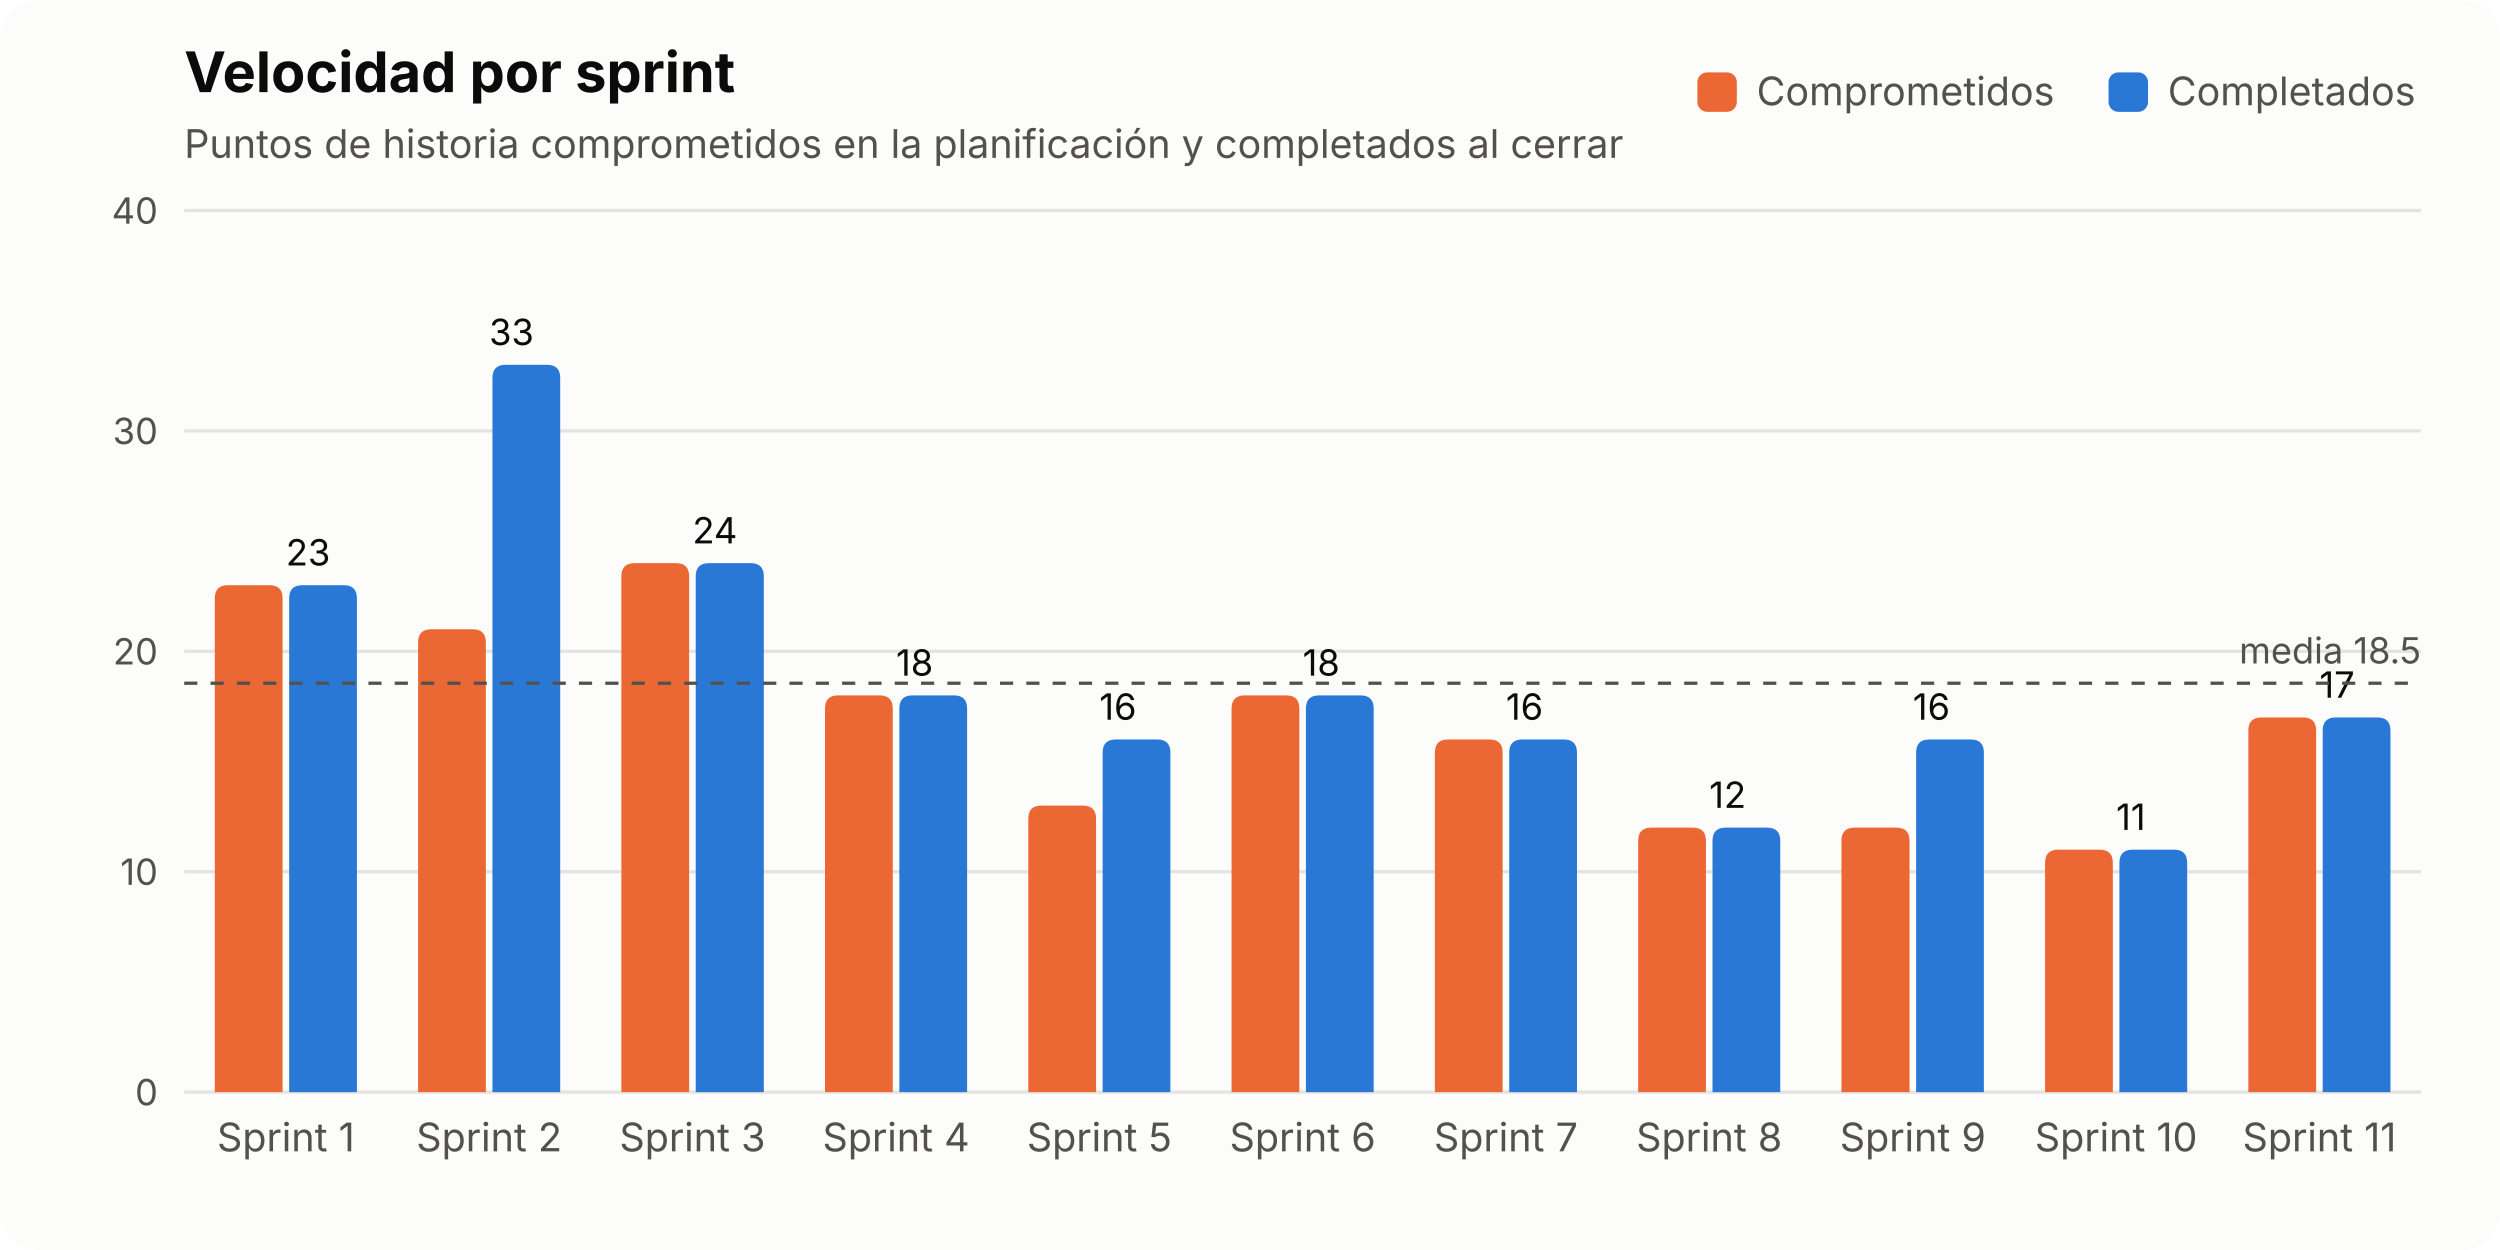
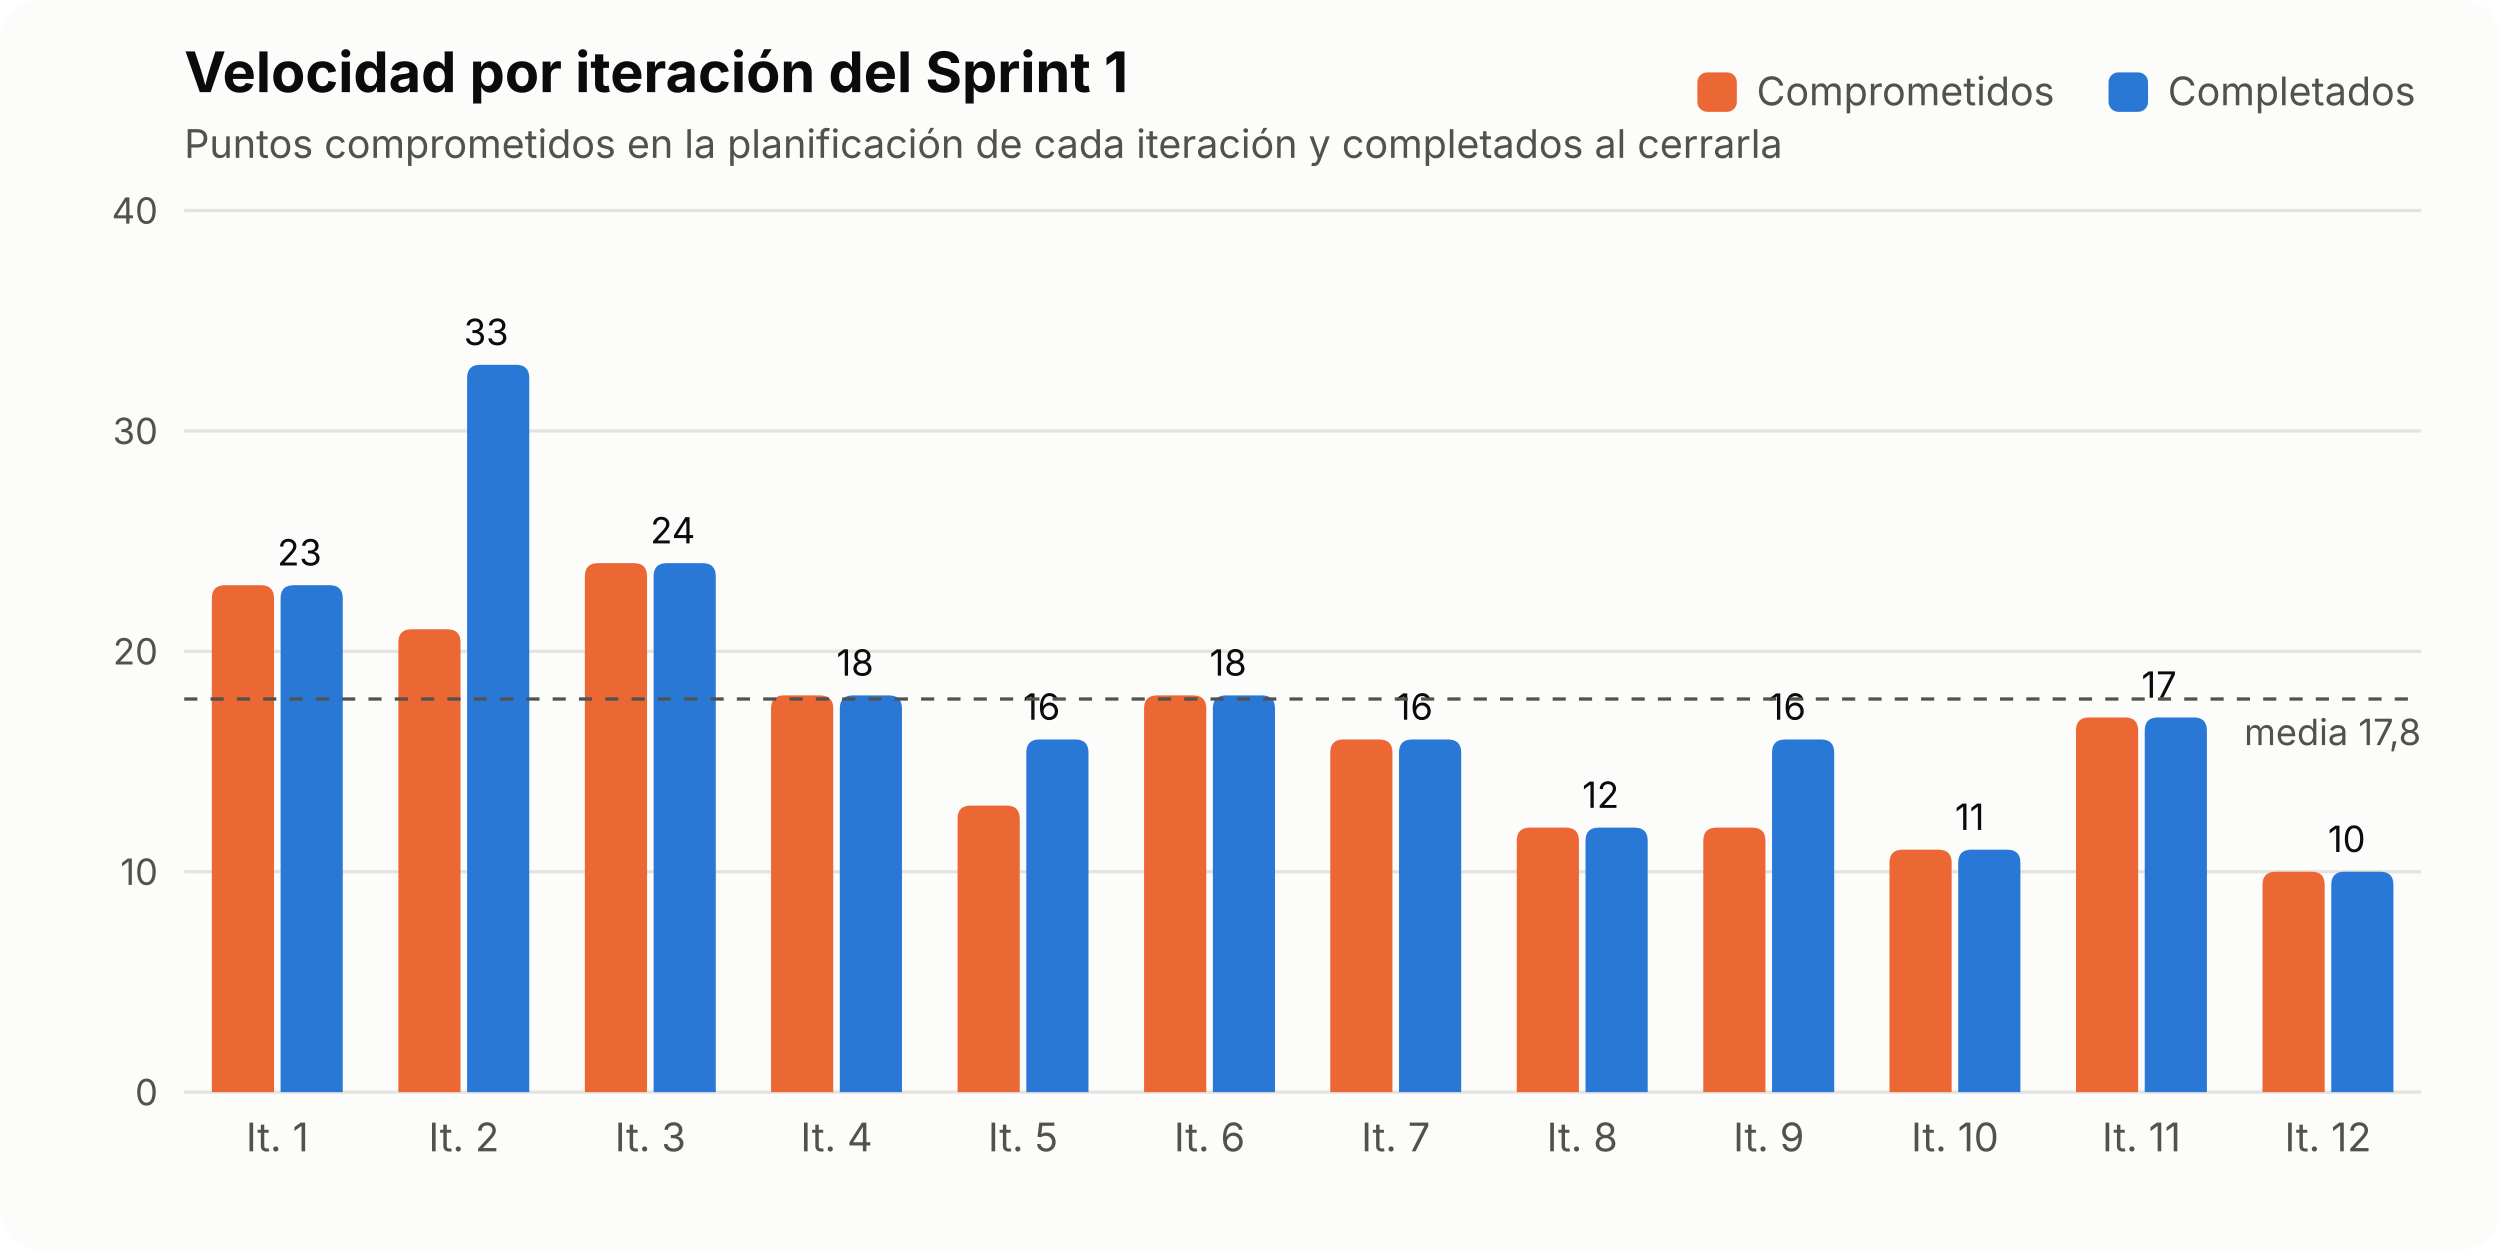
- <svg xmlns="http://www.w3.org/2000/svg" viewBox="0 0 760 380" width="760" height="380" font-family="Inter, Segoe UI, Arial, sans-serif" role="img" aria-label="Velocidad por sprint">
+ <svg xmlns="http://www.w3.org/2000/svg" viewBox="0 0 760 380" width="760" height="380" font-family="Inter, Segoe UI, Arial, sans-serif" role="img" aria-label="Velocidad por iteración del Sprint 1">
  <rect width="760" height="380" rx="12" fill="#fcfcfb" />
-   <text x="56" y="28" font-size="17" font-weight="700" fill="#0b0b0b">Velocidad por sprint</text>
-   <text x="56" y="48" font-size="12" fill="#52514e">Puntos de historia comprometidos en la planificación y completados al cerrar</text>
+   <text x="56" y="28" font-size="17" font-weight="700" fill="#0b0b0b">Velocidad por iteración del Sprint 1</text>
+   <text x="56" y="48" font-size="12" fill="#52514e">Puntos comprometidos en la planificación de cada iteración y completados al cerrarla</text>
  <text x="659" y="32" font-size="12" fill="#52514e">Completados</text>
  <rect x="641" y="22" width="12" height="12" rx="3" fill="#2a78d6" />
  <text x="534" y="32" font-size="12" fill="#52514e">Comprometidos</text>
  <rect x="516" y="22" width="12" height="12" rx="3" fill="#eb6834" />
  <line x1="56" x2="736" y1="332.0" y2="332.0" stroke="#e4e3df" stroke-width="1" />
  <text x="48" y="336.0" font-size="11" text-anchor="end" fill="#52514e">0</text>
  <line x1="56" x2="736" y1="265.0" y2="265.0" stroke="#e4e3df" stroke-width="1" />
  <text x="48" y="269.0" font-size="11" text-anchor="end" fill="#52514e">10</text>
  <line x1="56" x2="736" y1="198.0" y2="198.0" stroke="#e4e3df" stroke-width="1" />
  <text x="48" y="202.0" font-size="11" text-anchor="end" fill="#52514e">20</text>
  <line x1="56" x2="736" y1="131.0" y2="131.0" stroke="#e4e3df" stroke-width="1" />
  <text x="48" y="135.0" font-size="11" text-anchor="end" fill="#52514e">30</text>
  <line x1="56" x2="736" y1="64.0" y2="64.0" stroke="#e4e3df" stroke-width="1" />
  <text x="48" y="68.0" font-size="11" text-anchor="end" fill="#52514e">40</text>
  <g>
-     <path d="M65.3,332.0 V181.9 Q65.3,177.9 69.3,177.9 H81.9 Q85.9,177.9 85.9,181.9 V332.0 Z" fill="#eb6834" />
+     <path d="M64.4,332.0 V181.9 Q64.4,177.9 68.4,177.9 H79.3 Q83.3,177.9 83.3,181.9 V332.0 Z" fill="#eb6834" />
  </g>
  <g>
-     <path d="M87.9,332.0 V181.9 Q87.9,177.9 91.9,177.9 H104.5 Q108.5,177.9 108.5,181.9 V332.0 Z" fill="#2a78d6" />
+     <path d="M85.3,332.0 V181.9 Q85.3,177.9 89.3,177.9 H100.2 Q104.2,177.9 104.2,181.9 V332.0 Z" fill="#2a78d6" />
  </g>
-   <text x="86.9" y="171.9" font-size="11" text-anchor="start" fill="#0b0b0b">23</text>
-   <text x="86.9" y="350" font-size="12" text-anchor="middle" fill="#52514e">Sprint 1</text>
+   <text x="84.3" y="171.9" font-size="11" text-anchor="start" fill="#0b0b0b">23</text>
+   <text x="84.3" y="350" font-size="12" text-anchor="middle" fill="#52514e">It. 1</text>
  <g>
-     <path d="M127.1,332.0 V195.3 Q127.1,191.3 131.1,191.3 H143.7 Q147.7,191.3 147.7,195.3 V332.0 Z" fill="#eb6834" />
+     <path d="M121.1,332.0 V195.3 Q121.1,191.3 125.1,191.3 H136.0 Q140.0,191.3 140.0,195.3 V332.0 Z" fill="#eb6834" />
  </g>
  <g>
-     <path d="M149.7,332.0 V114.9 Q149.7,110.9 153.7,110.9 H166.3 Q170.3,110.9 170.3,114.9 V332.0 Z" fill="#2a78d6" />
+     <path d="M142.0,332.0 V114.9 Q142.0,110.9 146.0,110.9 H156.9 Q160.9,110.9 160.9,114.9 V332.0 Z" fill="#2a78d6" />
  </g>
-   <text x="148.7" y="104.9" font-size="11" text-anchor="start" fill="#0b0b0b">33</text>
-   <text x="148.7" y="350" font-size="12" text-anchor="middle" fill="#52514e">Sprint 2</text>
+   <text x="141.0" y="104.9" font-size="11" text-anchor="start" fill="#0b0b0b">33</text>
+   <text x="141.0" y="350" font-size="12" text-anchor="middle" fill="#52514e">It. 2</text>
  <g>
-     <path d="M188.9,332.0 V175.2 Q188.9,171.2 192.9,171.2 H205.5 Q209.5,171.2 209.5,175.2 V332.0 Z" fill="#eb6834" />
+     <path d="M177.8,332.0 V175.2 Q177.8,171.2 181.8,171.2 H192.7 Q196.7,171.2 196.7,175.2 V332.0 Z" fill="#eb6834" />
  </g>
  <g>
-     <path d="M211.5,332.0 V175.2 Q211.5,171.2 215.5,171.2 H228.2 Q232.2,171.2 232.2,175.2 V332.0 Z" fill="#2a78d6" />
+     <path d="M198.7,332.0 V175.2 Q198.7,171.2 202.7,171.2 H213.6 Q217.6,171.2 217.6,175.2 V332.0 Z" fill="#2a78d6" />
  </g>
-   <text x="210.5" y="165.2" font-size="11" text-anchor="start" fill="#0b0b0b">24</text>
-   <text x="210.5" y="350" font-size="12" text-anchor="middle" fill="#52514e">Sprint 3</text>
+   <text x="197.7" y="165.2" font-size="11" text-anchor="start" fill="#0b0b0b">24</text>
+   <text x="197.7" y="350" font-size="12" text-anchor="middle" fill="#52514e">It. 3</text>
  <g>
-     <path d="M250.8,332.0 V215.4 Q250.8,211.4 254.8,211.4 H267.4 Q271.4,211.4 271.4,215.4 V332.0 Z" fill="#eb6834" />
+     <path d="M234.4,332.0 V215.4 Q234.4,211.4 238.4,211.4 H249.3 Q253.3,211.4 253.3,215.4 V332.0 Z" fill="#eb6834" />
  </g>
  <g>
-     <path d="M273.4,332.0 V215.4 Q273.4,211.4 277.4,211.4 H290.0 Q294.0,211.4 294.0,215.4 V332.0 Z" fill="#2a78d6" />
+     <path d="M255.3,332.0 V215.4 Q255.3,211.4 259.3,211.4 H270.2 Q274.2,211.4 274.2,215.4 V332.0 Z" fill="#2a78d6" />
  </g>
-   <text x="272.4" y="205.4" font-size="11" text-anchor="start" fill="#0b0b0b">18</text>
-   <text x="272.4" y="350" font-size="12" text-anchor="middle" fill="#52514e">Sprint 4</text>
+   <text x="254.3" y="205.4" font-size="11" text-anchor="start" fill="#0b0b0b">18</text>
+   <text x="254.3" y="350" font-size="12" text-anchor="middle" fill="#52514e">It. 4</text>
  <g>
-     <path d="M312.6,332.0 V248.9 Q312.6,244.9 316.6,244.9 H329.2 Q333.2,244.9 333.2,248.9 V332.0 Z" fill="#eb6834" />
+     <path d="M291.1,332.0 V248.9 Q291.1,244.9 295.1,244.9 H306.0 Q310.0,244.9 310.0,248.9 V332.0 Z" fill="#eb6834" />
  </g>
  <g>
-     <path d="M335.2,332.0 V228.8 Q335.2,224.8 339.2,224.8 H351.8 Q355.8,224.8 355.8,228.8 V332.0 Z" fill="#2a78d6" />
+     <path d="M312.0,332.0 V228.8 Q312.0,224.8 316.0,224.8 H326.9 Q330.9,224.8 330.9,228.8 V332.0 Z" fill="#2a78d6" />
  </g>
-   <text x="334.2" y="218.8" font-size="11" text-anchor="start" fill="#0b0b0b">16</text>
-   <text x="334.2" y="350" font-size="12" text-anchor="middle" fill="#52514e">Sprint 5</text>
+   <text x="311.0" y="218.8" font-size="11" text-anchor="start" fill="#0b0b0b">16</text>
+   <text x="311.0" y="350" font-size="12" text-anchor="middle" fill="#52514e">It. 5</text>
  <g>
-     <path d="M374.4,332.0 V215.4 Q374.4,211.4 378.4,211.4 H391.0 Q395.0,211.4 395.0,215.4 V332.0 Z" fill="#eb6834" />
+     <path d="M347.8,332.0 V215.4 Q347.8,211.4 351.8,211.4 H362.7 Q366.7,211.4 366.7,215.4 V332.0 Z" fill="#eb6834" />
  </g>
  <g>
-     <path d="M397.0,332.0 V215.4 Q397.0,211.4 401.0,211.4 H413.6 Q417.6,211.4 417.6,215.4 V332.0 Z" fill="#2a78d6" />
+     <path d="M368.7,332.0 V215.4 Q368.7,211.4 372.7,211.4 H383.6 Q387.6,211.4 387.6,215.4 V332.0 Z" fill="#2a78d6" />
  </g>
-   <text x="396.0" y="205.4" font-size="11" text-anchor="start" fill="#0b0b0b">18</text>
-   <text x="396.0" y="350" font-size="12" text-anchor="middle" fill="#52514e">Sprint 6</text>
+   <text x="367.7" y="205.4" font-size="11" text-anchor="start" fill="#0b0b0b">18</text>
+   <text x="367.7" y="350" font-size="12" text-anchor="middle" fill="#52514e">It. 6</text>
  <g>
-     <path d="M436.2,332.0 V228.8 Q436.2,224.8 440.2,224.8 H452.8 Q456.8,224.8 456.8,228.8 V332.0 Z" fill="#eb6834" />
+     <path d="M404.4,332.0 V228.8 Q404.4,224.8 408.4,224.8 H419.3 Q423.3,224.8 423.3,228.8 V332.0 Z" fill="#eb6834" />
  </g>
  <g>
-     <path d="M458.8,332.0 V228.8 Q458.8,224.8 462.8,224.8 H475.4 Q479.4,224.8 479.4,228.8 V332.0 Z" fill="#2a78d6" />
+     <path d="M425.3,332.0 V228.8 Q425.3,224.8 429.3,224.8 H440.2 Q444.2,224.8 444.2,228.8 V332.0 Z" fill="#2a78d6" />
  </g>
-   <text x="457.8" y="218.8" font-size="11" text-anchor="start" fill="#0b0b0b">16</text>
-   <text x="457.8" y="350" font-size="12" text-anchor="middle" fill="#52514e">Sprint 7</text>
+   <text x="424.3" y="218.8" font-size="11" text-anchor="start" fill="#0b0b0b">16</text>
+   <text x="424.3" y="350" font-size="12" text-anchor="middle" fill="#52514e">It. 7</text>
  <g>
-     <path d="M498.0,332.0 V255.6 Q498.0,251.6 502.0,251.6 H514.6 Q518.6,251.6 518.6,255.6 V332.0 Z" fill="#eb6834" />
+     <path d="M461.1,332.0 V255.6 Q461.1,251.6 465.1,251.6 H476.0 Q480.0,251.6 480.0,255.6 V332.0 Z" fill="#eb6834" />
  </g>
  <g>
-     <path d="M520.6,332.0 V255.6 Q520.6,251.6 524.6,251.6 H537.2 Q541.2,251.6 541.2,255.6 V332.0 Z" fill="#2a78d6" />
+     <path d="M482.0,332.0 V255.6 Q482.0,251.6 486.0,251.6 H496.9 Q500.9,251.6 500.9,255.6 V332.0 Z" fill="#2a78d6" />
  </g>
-   <text x="519.6" y="245.6" font-size="11" text-anchor="start" fill="#0b0b0b">12</text>
-   <text x="519.6" y="350" font-size="12" text-anchor="middle" fill="#52514e">Sprint 8</text>
+   <text x="481.0" y="245.6" font-size="11" text-anchor="start" fill="#0b0b0b">12</text>
+   <text x="481.0" y="350" font-size="12" text-anchor="middle" fill="#52514e">It. 8</text>
  <g>
-     <path d="M559.8,332.0 V255.6 Q559.8,251.6 563.8,251.6 H576.5 Q580.5,251.6 580.5,255.6 V332.0 Z" fill="#eb6834" />
+     <path d="M517.8,332.0 V255.6 Q517.8,251.6 521.8,251.6 H532.7 Q536.7,251.6 536.7,255.6 V332.0 Z" fill="#eb6834" />
  </g>
  <g>
-     <path d="M582.5,332.0 V228.8 Q582.5,224.8 586.5,224.8 H599.1 Q603.1,224.8 603.1,228.8 V332.0 Z" fill="#2a78d6" />
+     <path d="M538.7,332.0 V228.8 Q538.7,224.8 542.7,224.8 H553.6 Q557.6,224.8 557.6,228.8 V332.0 Z" fill="#2a78d6" />
  </g>
-   <text x="581.5" y="218.8" font-size="11" text-anchor="start" fill="#0b0b0b">16</text>
-   <text x="581.5" y="350" font-size="12" text-anchor="middle" fill="#52514e">Sprint 9</text>
+   <text x="537.7" y="218.8" font-size="11" text-anchor="start" fill="#0b0b0b">16</text>
+   <text x="537.7" y="350" font-size="12" text-anchor="middle" fill="#52514e">It. 9</text>
  <g>
-     <path d="M621.7,332.0 V262.3 Q621.7,258.3 625.7,258.3 H638.3 Q642.3,258.3 642.3,262.3 V332.0 Z" fill="#eb6834" />
+     <path d="M574.4,332.0 V262.3 Q574.4,258.3 578.4,258.3 H589.3 Q593.3,258.3 593.3,262.3 V332.0 Z" fill="#eb6834" />
  </g>
  <g>
-     <path d="M644.3,332.0 V262.3 Q644.3,258.3 648.3,258.3 H660.9 Q664.9,258.3 664.9,262.3 V332.0 Z" fill="#2a78d6" />
+     <path d="M595.3,332.0 V262.3 Q595.3,258.3 599.3,258.3 H610.2 Q614.2,258.3 614.2,262.3 V332.0 Z" fill="#2a78d6" />
  </g>
-   <text x="643.3" y="252.3" font-size="11" text-anchor="start" fill="#0b0b0b">11</text>
-   <text x="643.3" y="350" font-size="12" text-anchor="middle" fill="#52514e">Sprint 10</text>
+   <text x="594.3" y="252.3" font-size="11" text-anchor="start" fill="#0b0b0b">11</text>
+   <text x="594.3" y="350" font-size="12" text-anchor="middle" fill="#52514e">It. 10</text>
  <g>
-     <path d="M683.5,332.0 V222.1 Q683.5,218.1 687.5,218.1 H700.1 Q704.1,218.1 704.1,222.1 V332.0 Z" fill="#eb6834" />
+     <path d="M631.1,332.0 V222.1 Q631.1,218.1 635.1,218.1 H646.0 Q650.0,218.1 650.0,222.1 V332.0 Z" fill="#eb6834" />
  </g>
  <g>
-     <path d="M706.1,332.0 V222.1 Q706.1,218.1 710.1,218.1 H722.7 Q726.7,218.1 726.7,222.1 V332.0 Z" fill="#2a78d6" />
+     <path d="M652.0,332.0 V222.1 Q652.0,218.1 656.0,218.1 H666.9 Q670.9,218.1 670.9,222.1 V332.0 Z" fill="#2a78d6" />
  </g>
-   <text x="705.1" y="212.1" font-size="11" text-anchor="start" fill="#0b0b0b">17</text>
-   <text x="705.1" y="350" font-size="12" text-anchor="middle" fill="#52514e">Sprint 11</text>
-   <line x1="56" x2="736" y1="207.7" y2="207.7" stroke="#52514e" stroke-width="1" stroke-dasharray="4 4" />
-   <text x="736" y="201.7" font-size="11" text-anchor="end" fill="#52514e">media 18.5</text>
+   <text x="651.0" y="212.1" font-size="11" text-anchor="start" fill="#0b0b0b">17</text>
+   <text x="651.0" y="350" font-size="12" text-anchor="middle" fill="#52514e">It. 11</text>
+   <g>
+     <path d="M687.8,332.0 V269.0 Q687.8,265.0 691.8,265.0 H702.7 Q706.7,265.0 706.7,269.0 V332.0 Z" fill="#eb6834" />
+   </g>
+   <g>
+     <path d="M708.7,332.0 V269.0 Q708.7,265.0 712.7,265.0 H723.6 Q727.6,265.0 727.6,269.0 V332.0 Z" fill="#2a78d6" />
+   </g>
+   <text x="707.7" y="259.0" font-size="11" text-anchor="start" fill="#0b0b0b">10</text>
+   <text x="707.7" y="350" font-size="12" text-anchor="middle" fill="#52514e">It. 12</text>
+   <line x1="56" x2="736" y1="212.5" y2="212.5" stroke="#52514e" stroke-width="1" stroke-dasharray="4 4" />
+   <text x="736" y="226.5" font-size="11" text-anchor="end" fill="#52514e">media 17,8</text>
</svg>
